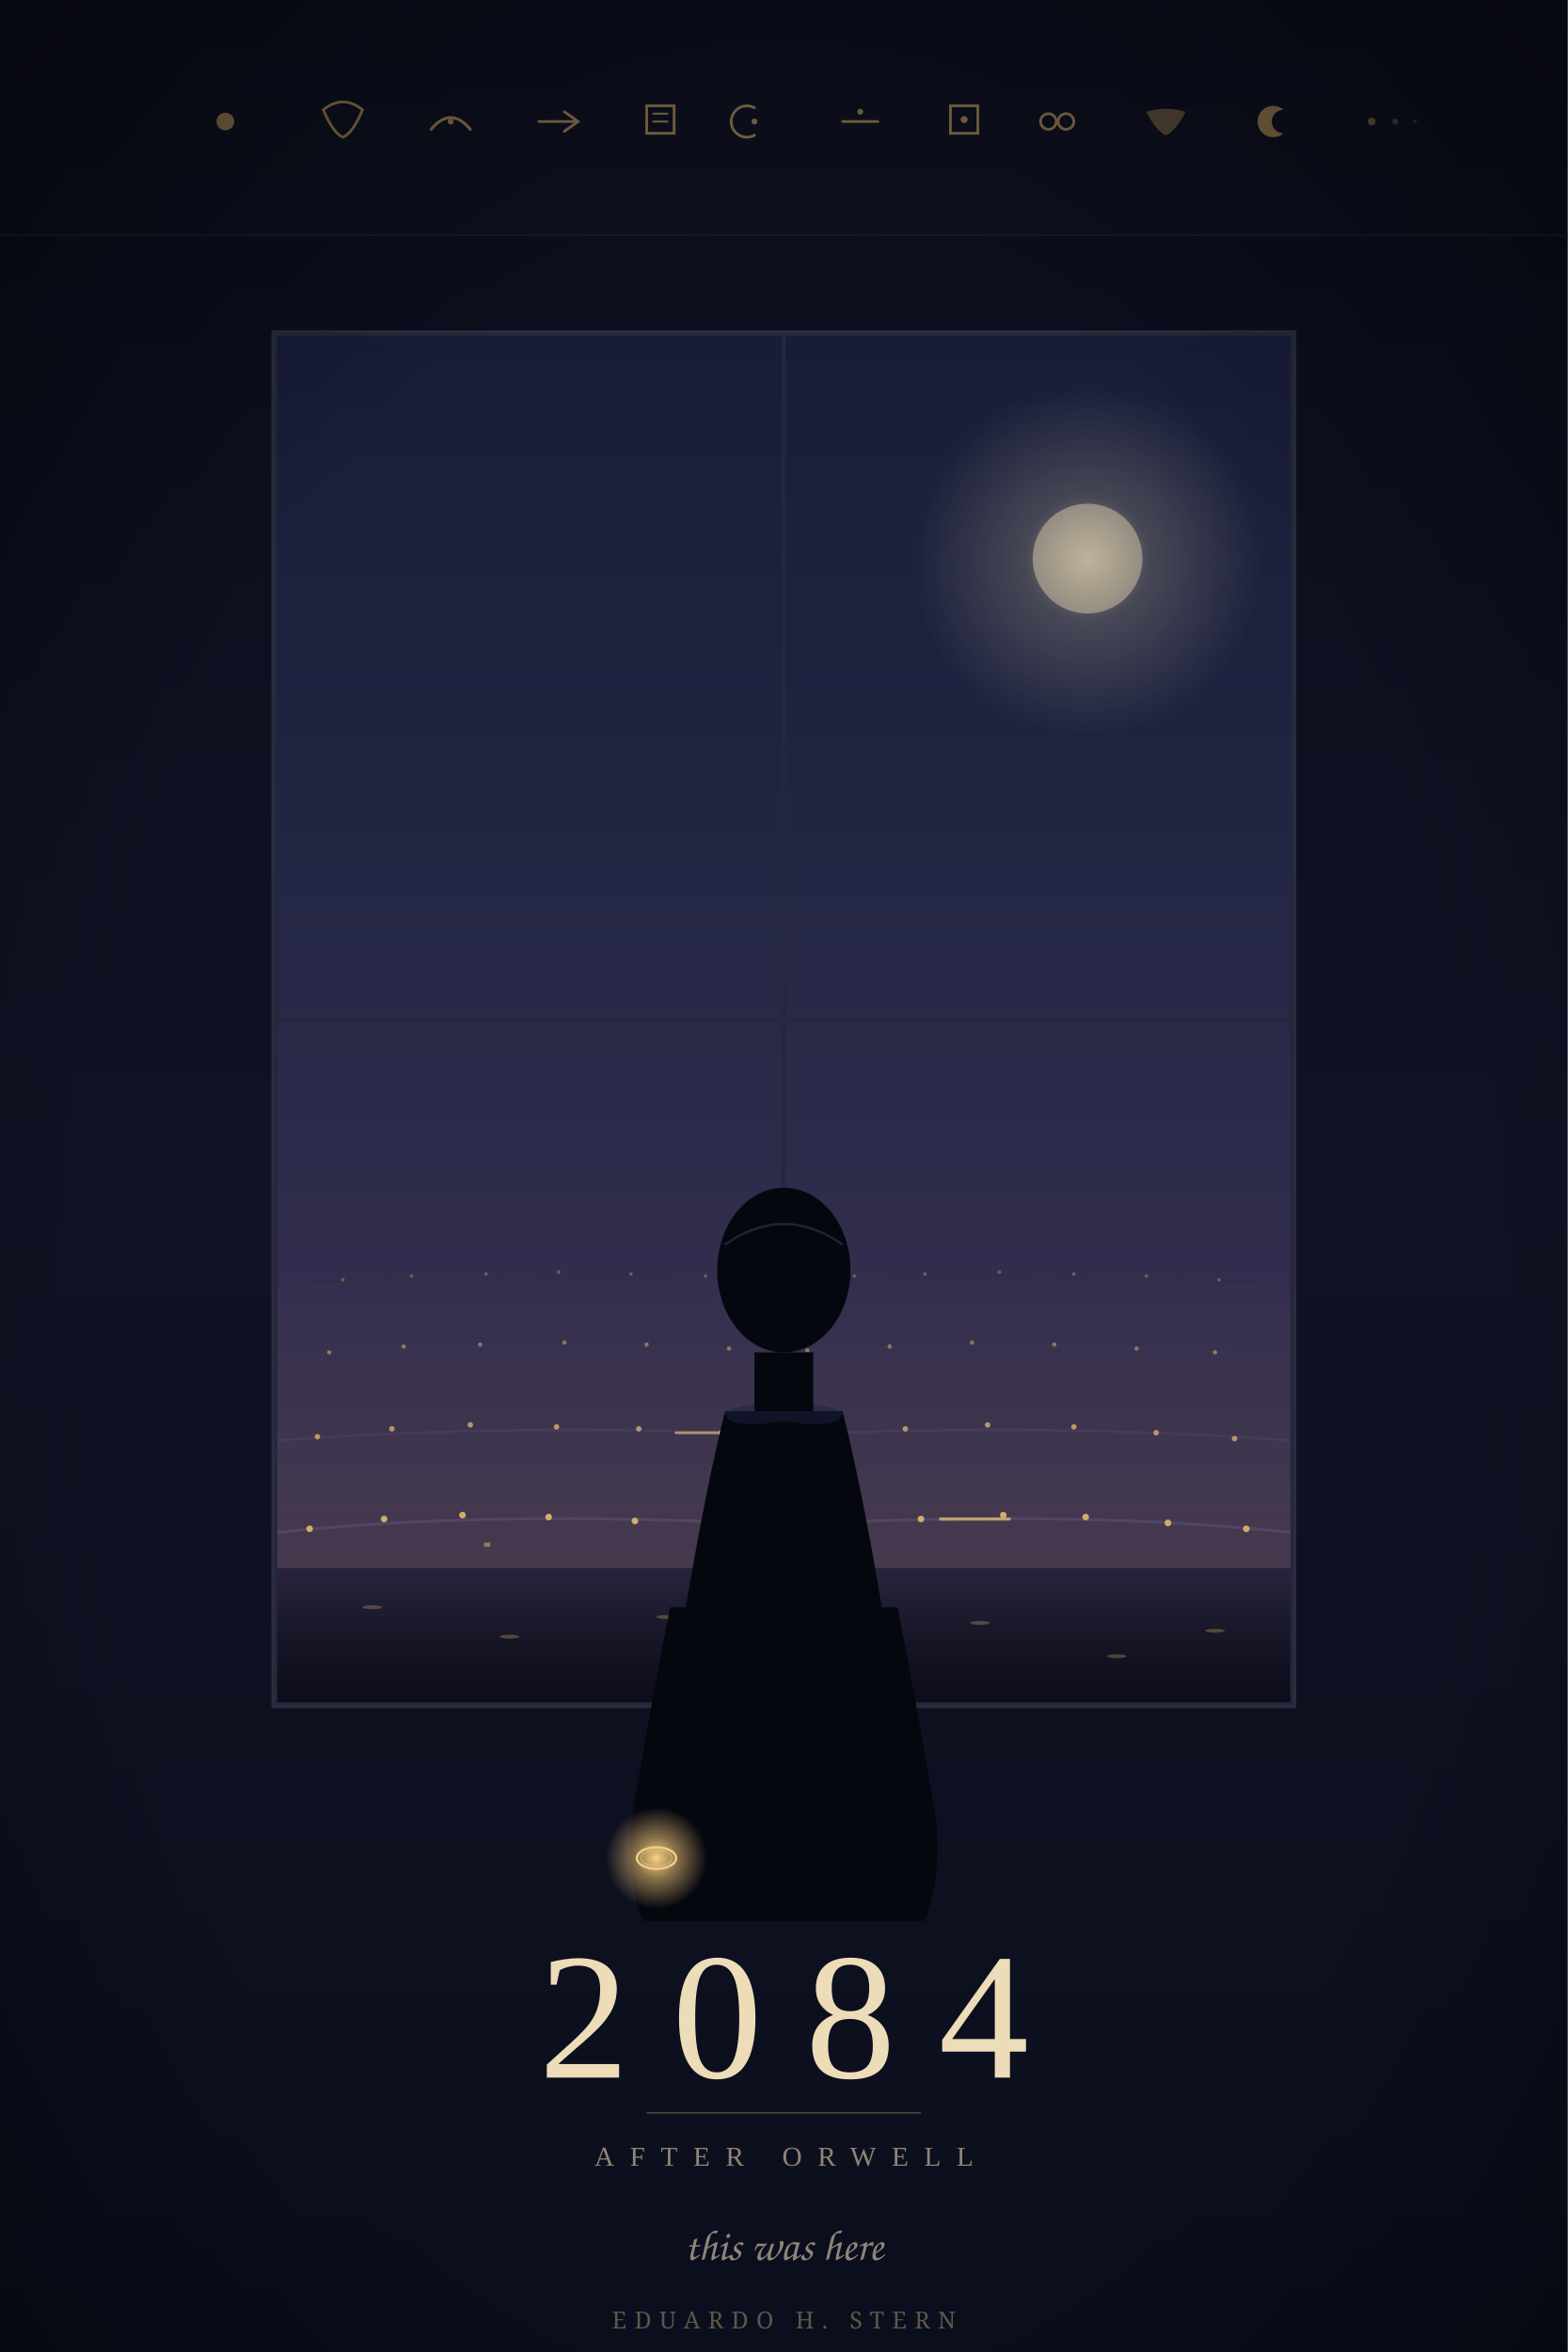
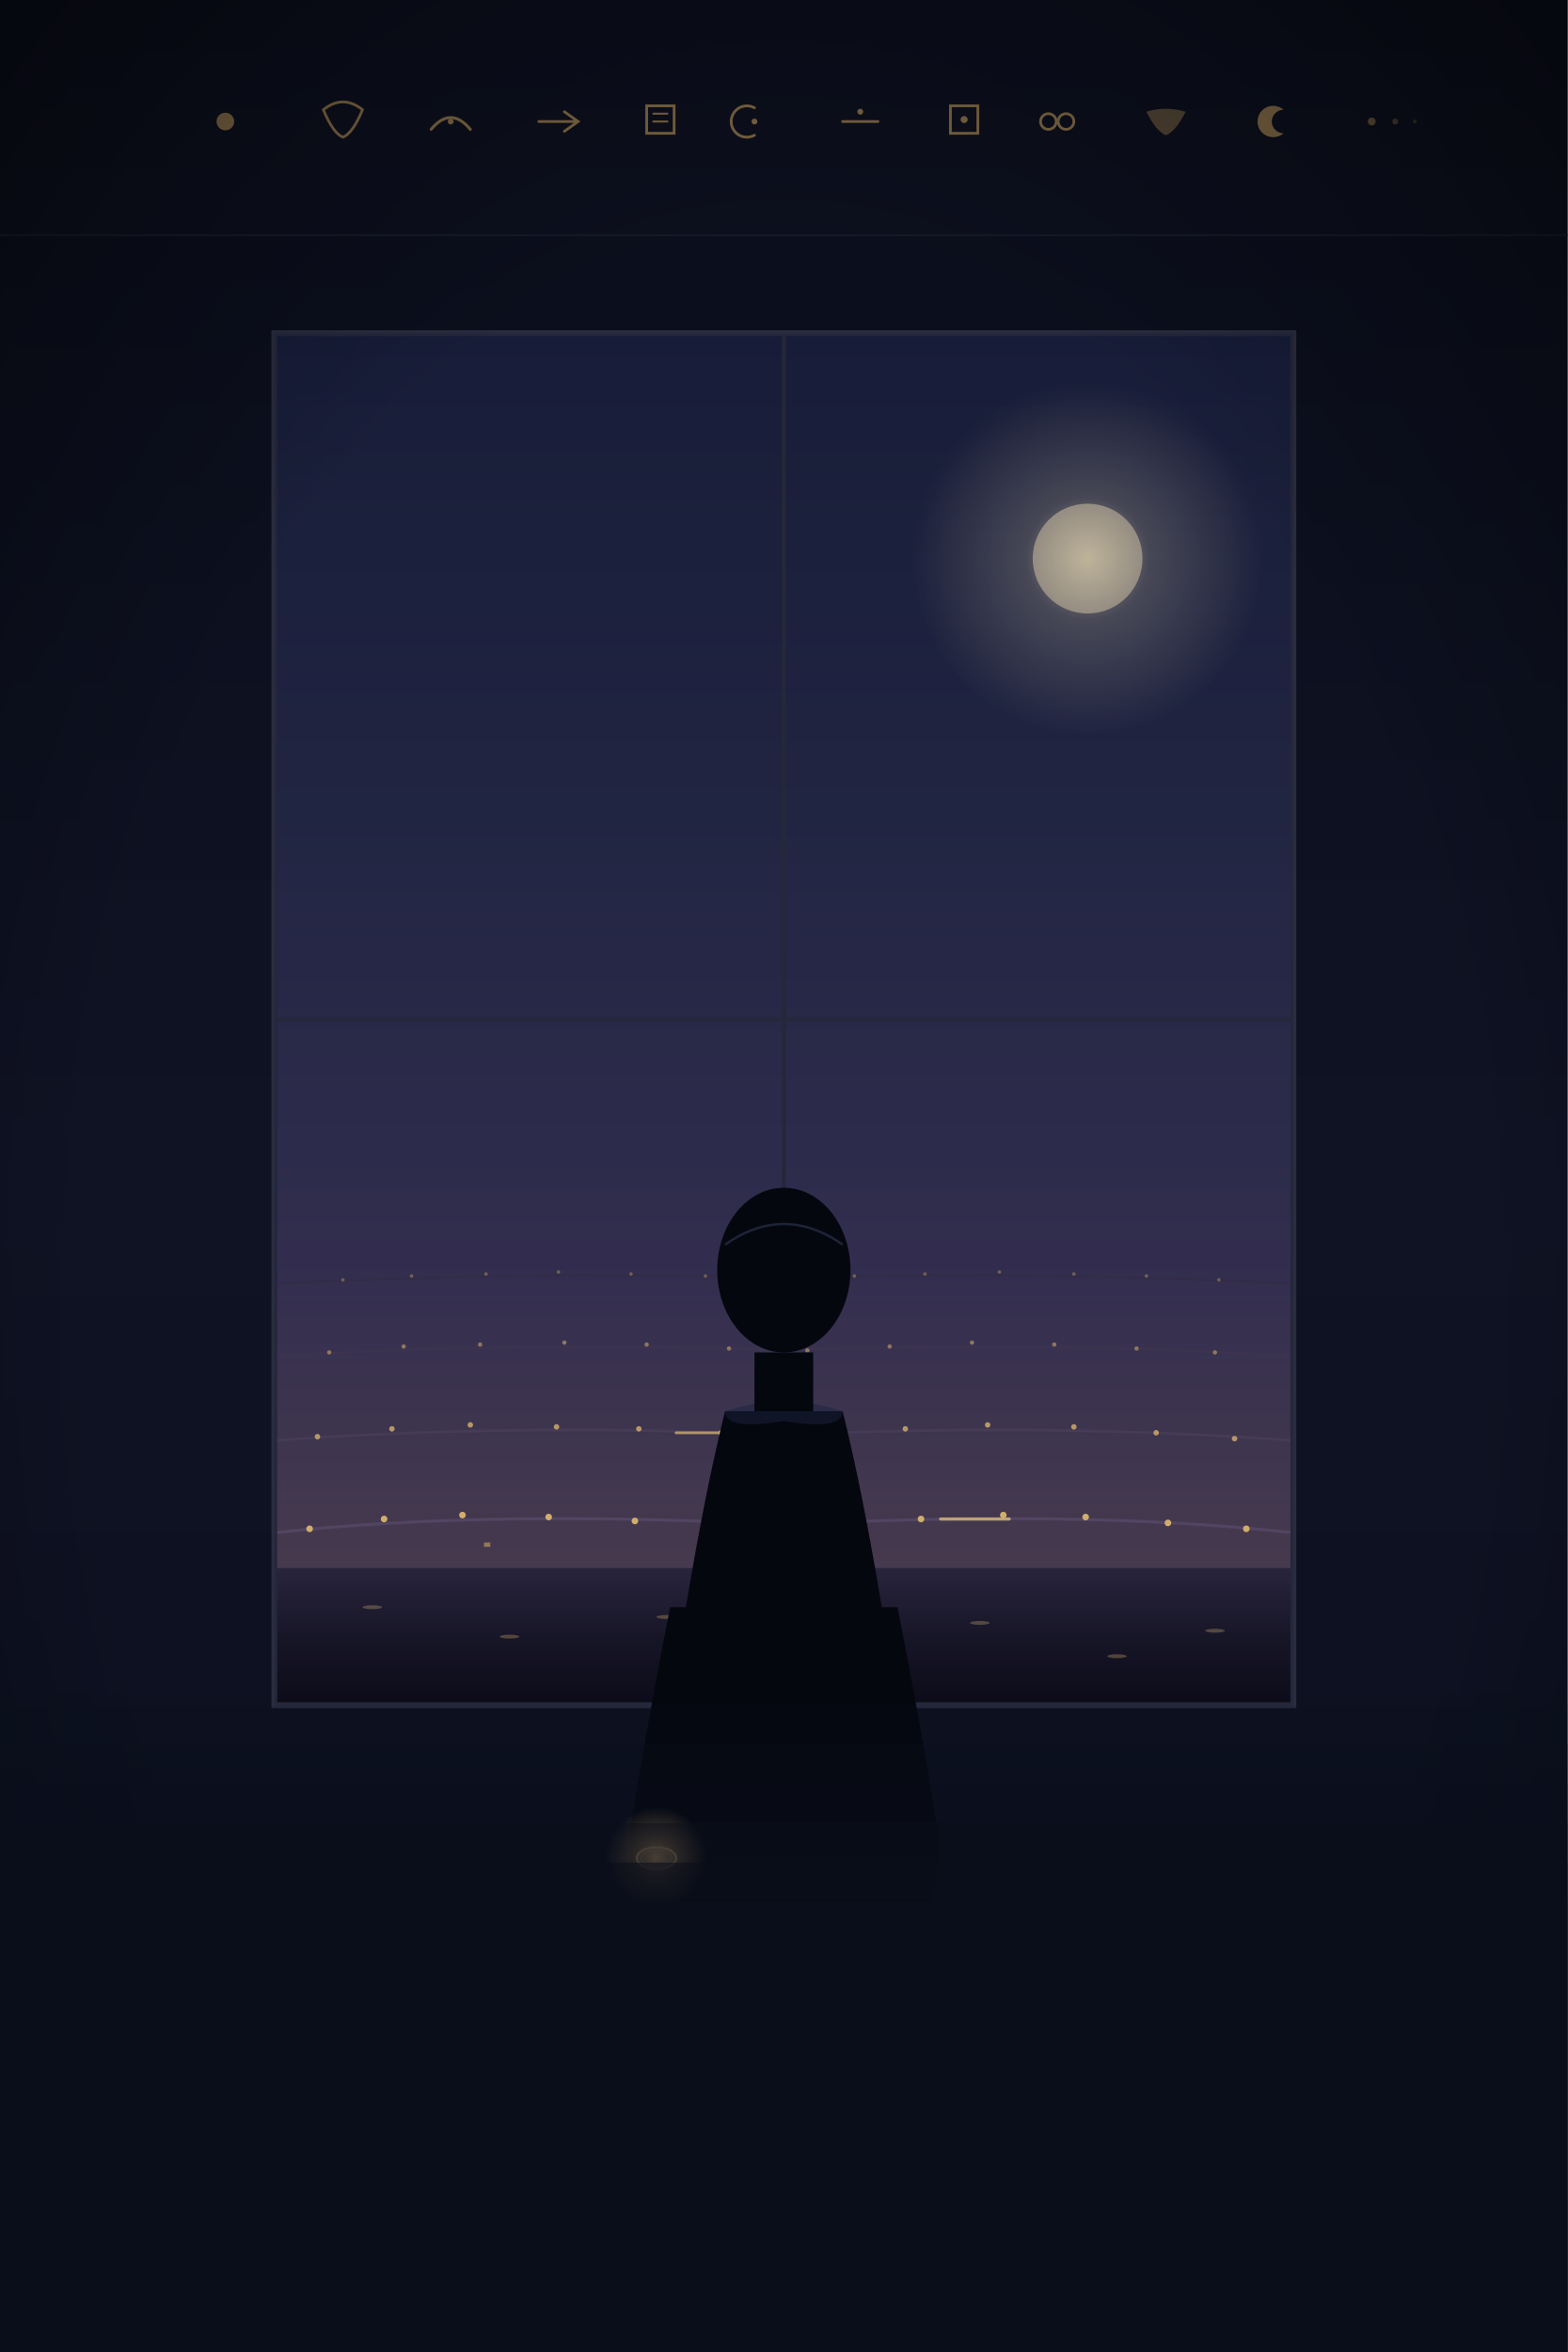
<svg xmlns="http://www.w3.org/2000/svg" viewBox="0 0 800 1200" preserveAspectRatio="xMidYMid meet">
  <defs>
    <linearGradient id="room" x1="0" y1="0" x2="0" y2="1">
      <stop offset="0" stop-color="#0a0d1a" />
      <stop offset="0.5" stop-color="#0f1324" />
      <stop offset="1" stop-color="#0b0e1c" />
    </linearGradient>
    <linearGradient id="sky" x1="0" y1="0" x2="0" y2="1">
      <stop offset="0" stop-color="#1a1f3d" />
      <stop offset="0.35" stop-color="#252949" />
      <stop offset="0.7" stop-color="#3a3358" />
      <stop offset="1" stop-color="#4e3d55" />
    </linearGradient>
    <linearGradient id="haze" x1="0" y1="0" x2="0" y2="1">
      <stop offset="0" stop-color="#d4a962" stop-opacity="0" />
      <stop offset="1" stop-color="#d4a962" stop-opacity="0.10" />
    </linearGradient>
    <linearGradient id="canal" x1="0" y1="0" x2="0" y2="1">
      <stop offset="0" stop-color="#2a2540" stop-opacity="0.9" />
      <stop offset="0.5" stop-color="#1a1729" />
      <stop offset="1" stop-color="#0d0b18" />
    </linearGradient>
    <radialGradient id="moon">
      <stop offset="0" stop-color="#ecdcb8" stop-opacity="0.85" />
      <stop offset="0.35" stop-color="#ecdcb8" stop-opacity="0.25" />
      <stop offset="1" stop-color="#ecdcb8" stop-opacity="0" />
    </radialGradient>
    <radialGradient id="bandGlow">
      <stop offset="0" stop-color="#f6cf86" stop-opacity="1" />
      <stop offset="0.4" stop-color="#f4c97a" stop-opacity="0.55" />
      <stop offset="1" stop-color="#f4c97a" stop-opacity="0" />
    </radialGradient>
    <radialGradient id="vignette" cx="0.5" cy="0.55" r="0.8">
      <stop offset="0.55" stop-color="#000000" stop-opacity="0" />
      <stop offset="1" stop-color="#000000" stop-opacity="0.55" />
    </radialGradient>
+     <linearGradient id="bottomFade" x1="0" y1="0" x2="0" y2="1">
+       <stop offset="0" stop-color="#0a0d1a" stop-opacity="0" />
+       <stop offset="0.35" stop-color="#0a0d1a" stop-opacity="0.95" />
+       <stop offset="1" stop-color="#0a0d1a" stop-opacity="1" />
+     </linearGradient>
    <symbol id="glyph-dot" viewBox="-6 -6 12 12">
      <circle cx="0" cy="0" r="3" fill="#d4a962" />
    </symbol>
  </defs>
  <rect width="800" height="1200" fill="url(#room)" />
  <g opacity="0.55">
    <rect x="0" y="0" width="800" height="120" fill="#d4a962" opacity="0.015" />
    <circle cx="115" cy="62" r="4.5" fill="#d4a962" />
    <path d="M165 56 Q175 48 185 56 Q180 68 175 70 Q170 68 165 56 Z" fill="none" stroke="#d4a962" stroke-width="1.4" />
    <path d="M220 66 Q230 54 240 66" stroke="#d4a962" stroke-width="1.5" fill="none" stroke-linecap="round" />
    <circle cx="230" cy="62" r="1.5" fill="#d4a962" />
    <path d="M275 62 L295 62 M288 57 L295 62 L288 67" stroke="#d4a962" stroke-width="1.4" fill="none" stroke-linecap="round" />
    <rect x="330" y="54" width="14" height="14" fill="none" stroke="#d4a962" stroke-width="1.4" />
    <line x1="333" y1="58" x2="341" y2="58" stroke="#d4a962" stroke-width="1" />
    <line x1="333" y1="62" x2="341" y2="62" stroke="#d4a962" stroke-width="1" />
    <path d="M385 55 A 8 8 0 1 0 385 69" stroke="#d4a962" stroke-width="1.4" fill="none" stroke-linecap="round" />
    <circle cx="385" cy="62" r="1.5" fill="#d4a962" />
    <line x1="430" y1="62" x2="448" y2="62" stroke="#d4a962" stroke-width="1.4" stroke-linecap="round" />
    <circle cx="439" cy="57" r="1.5" fill="#d4a962" />
    <rect x="485" y="54" width="14" height="14" fill="none" stroke="#d4a962" stroke-width="1.4" />
    <circle cx="492" cy="61" r="1.8" fill="#d4a962" />
    <circle cx="535" cy="62" r="4" fill="none" stroke="#d4a962" stroke-width="1.4" />
    <circle cx="544" cy="62" r="4" fill="none" stroke="#d4a962" stroke-width="1.4" />
    <path d="M585 57 Q595 54 605 57 Q600 67 595 69 Q590 67 585 57 Z" fill="#d4a962" opacity="0.6" />
    <path d="M655 56 A 8 8 0 1 0 655 68 A 6 6 0 1 1 655 56 Z" fill="#d4a962" />
    <circle cx="700" cy="62" r="2" fill="#d4a962" opacity="0.7" />
    <circle cx="712" cy="62" r="1.5" fill="#d4a962" opacity="0.5" />
    <circle cx="722" cy="62" r="1" fill="#d4a962" opacity="0.35" />
  </g>
  <line x1="0" y1="120" x2="800" y2="120" stroke="#1c1f30" stroke-width="1" opacity="0.6" />
  <g>
    <rect x="140" y="170" width="520" height="700" fill="url(#sky)" />
    <circle cx="555" cy="285" r="90" fill="url(#moon)" />
    <circle cx="555" cy="285" r="28" fill="#ecdcb8" opacity="0.55" />
    <rect x="140" y="620" width="520" height="250" fill="url(#haze)" />
    <g opacity="0.7">
      <path d="M 140 655 Q 280 648 400 652 Q 520 648 660 655" stroke="#3a3149" stroke-width="1" fill="none" />
      <g fill="#f4c97a" opacity="0.55">
        <circle cx="175" cy="653" r="0.9" />
        <circle cx="210" cy="651" r="0.9" />
        <circle cx="248" cy="650" r="0.9" />
        <circle cx="285" cy="649" r="0.9" />
        <circle cx="322" cy="650" r="0.9" />
        <circle cx="360" cy="651" r="0.9" />
        <circle cx="398" cy="652" r="0.9" />
        <circle cx="436" cy="651" r="0.9" />
        <circle cx="472" cy="650" r="0.9" />
        <circle cx="510" cy="649" r="0.9" />
        <circle cx="548" cy="650" r="0.9" />
        <circle cx="585" cy="651" r="0.9" />
        <circle cx="622" cy="653" r="0.9" />
      </g>
    </g>
    <g opacity="0.8">
      <path d="M 140 692 Q 270 684 400 689 Q 530 684 660 692" stroke="#463a58" stroke-width="1.1" fill="none" />
      <g fill="#f4c97a" opacity="0.7">
        <circle cx="168" cy="690" r="1.1" />
        <circle cx="206" cy="687" r="1.1" />
        <circle cx="245" cy="686" r="1.1" />
        <circle cx="288" cy="685" r="1.1" />
        <circle cx="330" cy="686" r="1.1" />
        <circle cx="372" cy="688" r="1.1" />
        <circle cx="412" cy="689" r="1.1" />
        <circle cx="454" cy="687" r="1.1" />
        <circle cx="496" cy="685" r="1.1" />
        <circle cx="538" cy="686" r="1.1" />
        <circle cx="580" cy="688" r="1.1" />
        <circle cx="620" cy="690" r="1.1" />
      </g>
    </g>
    <g>
      <path d="M 140 735 Q 260 726 400 732 Q 540 726 660 735" stroke="#534564" stroke-width="1.3" fill="none" opacity="0.85" />
      <g fill="#f4c97a" opacity="0.82">
        <circle cx="162" cy="733" r="1.4" />
        <circle cx="200" cy="729" r="1.4" />
        <circle cx="240" cy="727" r="1.4" />
        <circle cx="284" cy="728" r="1.4" />
        <circle cx="326" cy="729" r="1.4" />
        <circle cx="368" cy="731" r="1.4" />
        <circle cx="420" cy="732" r="1.4" />
        <circle cx="462" cy="729" r="1.4" />
        <circle cx="504" cy="727" r="1.4" />
        <circle cx="548" cy="728" r="1.4" />
        <circle cx="590" cy="731" r="1.4" />
        <circle cx="630" cy="734" r="1.4" />
      </g>
      <line x1="345" y1="731" x2="378" y2="731" stroke="#f6cf86" stroke-width="1.4" stroke-linecap="round" opacity="0.75" />
    </g>
    <g>
      <path d="M 140 782 Q 250 770 400 778 Q 550 770 660 782" stroke="#5e4f70" stroke-width="1.5" fill="none" />
      <g fill="#f4c97a">
        <circle cx="158" cy="780" r="1.7" />
        <circle cx="196" cy="775" r="1.7" />
        <circle cx="236" cy="773" r="1.7" />
        <circle cx="280" cy="774" r="1.7" />
        <circle cx="324" cy="776" r="1.7" />
        <circle cx="366" cy="777" r="1.7" />
        <circle cx="428" cy="778" r="1.7" />
        <circle cx="470" cy="775" r="1.7" />
        <circle cx="512" cy="773" r="1.7" />
        <circle cx="554" cy="774" r="1.7" />
        <circle cx="596" cy="777" r="1.7" />
        <circle cx="636" cy="780" r="1.7" />
      </g>
      <line x1="480" y1="775" x2="515" y2="775" stroke="#f6cf86" stroke-width="1.6" stroke-linecap="round" opacity="0.85" />
      <rect x="247" y="787" width="3.2" height="2.2" fill="#b89560" opacity="0.9" />
    </g>
    <rect x="140" y="800" width="520" height="70" fill="url(#canal)" />
    <g fill="#f4c97a" opacity="0.32">
      <ellipse cx="190" cy="820" rx="5" ry="1" />
      <ellipse cx="260" cy="835" rx="5" ry="1" />
      <ellipse cx="340" cy="825" rx="5" ry="1" />
      <ellipse cx="420" cy="840" rx="5" ry="1" />
      <ellipse cx="500" cy="828" rx="5" ry="1" />
      <ellipse cx="570" cy="845" rx="5" ry="1" />
      <ellipse cx="620" cy="832" rx="5" ry="1" />
    </g>
    <line x1="360" y1="850" x2="365" y2="862" stroke="#f4c97a" stroke-width="0.6" opacity="0.45" />
    <rect x="140" y="170" width="520" height="700" fill="none" stroke="#2a2c40" stroke-width="3" />
    <line x1="140" y1="520" x2="660" y2="520" stroke="#2a2c40" stroke-width="2" />
    <line x1="400" y1="170" x2="400" y2="870" stroke="#2a2c40" stroke-width="2" />
    <rect x="140" y="170" width="520" height="700" fill="#0a0d1a" opacity="0.15" />
  </g>
  <g>
    <path d="M 338 980              Q 338 900 350 820              Q 360 760 370 720              L 430 720              Q 440 760 450 820              Q 462 900 462 980              Z" fill="#05070f" />
    <path d="M 370 720 Q 400 710 430 720 Q 430 730 400 725 Q 370 730 370 720 Z" fill="#1c2140" opacity="0.5" />
    <path d="M 385 720 L 385 690 L 415 690 L 415 720 Z" fill="#05070f" />
    <ellipse cx="400" cy="648" rx="34" ry="42" fill="#05070f" />
    <path d="M 370 635 Q 400 614 430 635" stroke="#2a2f4a" stroke-width="1.2" fill="none" opacity="0.7" />
    <path d="M 342 820              Q 332 870 322 930              Q 320 960 328 980              L 350 980              Q 352 960 354 930              Q 358 870 362 820 Z" fill="#05070f" />
    <path d="M 458 820              Q 468 870 478 930              Q 480 960 472 980              L 450 980              Q 448 960 446 930              Q 442 870 438 820 Z" fill="#05070f" />
  </g>
  <g>
    <circle cx="335" cy="948" r="26" fill="url(#bandGlow)" />
    <ellipse cx="335" cy="948" rx="10" ry="5.5" fill="none" stroke="#f6cf86" stroke-width="1.2" opacity="0.95" />
    <ellipse cx="335" cy="948" rx="8" ry="4" fill="none" stroke="#f6cf86" stroke-width="0.6" opacity="0.55" />
    <circle cx="335" cy="948" r="1.1" fill="#f6cf86" />
  </g>
  <rect width="800" height="1200" fill="url(#vignette)" pointer-events="none" />
-   <g font-family="Georgia, 'Times New Roman', serif">
-     <text x="400" y="1060" text-anchor="middle" fill="#ecdcb8" font-size="92" letter-spacing="22" font-weight="300">2084</text>
-     <line x1="330" y1="1078" x2="470" y2="1078" stroke="#6a5e48" stroke-width="0.8" opacity="0.7" />
-     <text x="400" y="1105" text-anchor="middle" fill="#a69a84" font-size="14" letter-spacing="8" opacity="0.85">AFTER ORWELL</text>
-   </g>
-   <g font-family="'Segoe Script','Bradley Hand','Brush Script MT',cursive">
-     <text x="400" y="1153" text-anchor="middle" fill="#c7b89e" font-size="22" font-style="italic" opacity="0.7">this was here</text>
-   </g>
-   <g font-family="Georgia, serif">
-     <text x="400" y="1188" text-anchor="middle" fill="#7a6e5a" font-size="12" letter-spacing="4" opacity="0.75">EDUARDO H. STERN</text>
-   </g>
+   <rect x="0" y="870" width="800" height="20" fill="#0a0d1a" opacity="0.15" pointer-events="none" />
+   <rect x="0" y="890" width="800" height="20" fill="#0a0d1a" opacity="0.35" pointer-events="none" />
+   <rect x="0" y="910" width="800" height="20" fill="#0a0d1a" opacity="0.55" pointer-events="none" />
+   <rect x="0" y="930" width="800" height="20" fill="#0a0d1a" opacity="0.75" pointer-events="none" />
+   <rect x="0" y="950" width="800" height="20" fill="#0a0d1a" opacity="0.90" pointer-events="none" />
+   <rect x="0" y="970" width="800" height="230" fill="#0a0d1a" pointer-events="none" />
</svg>
